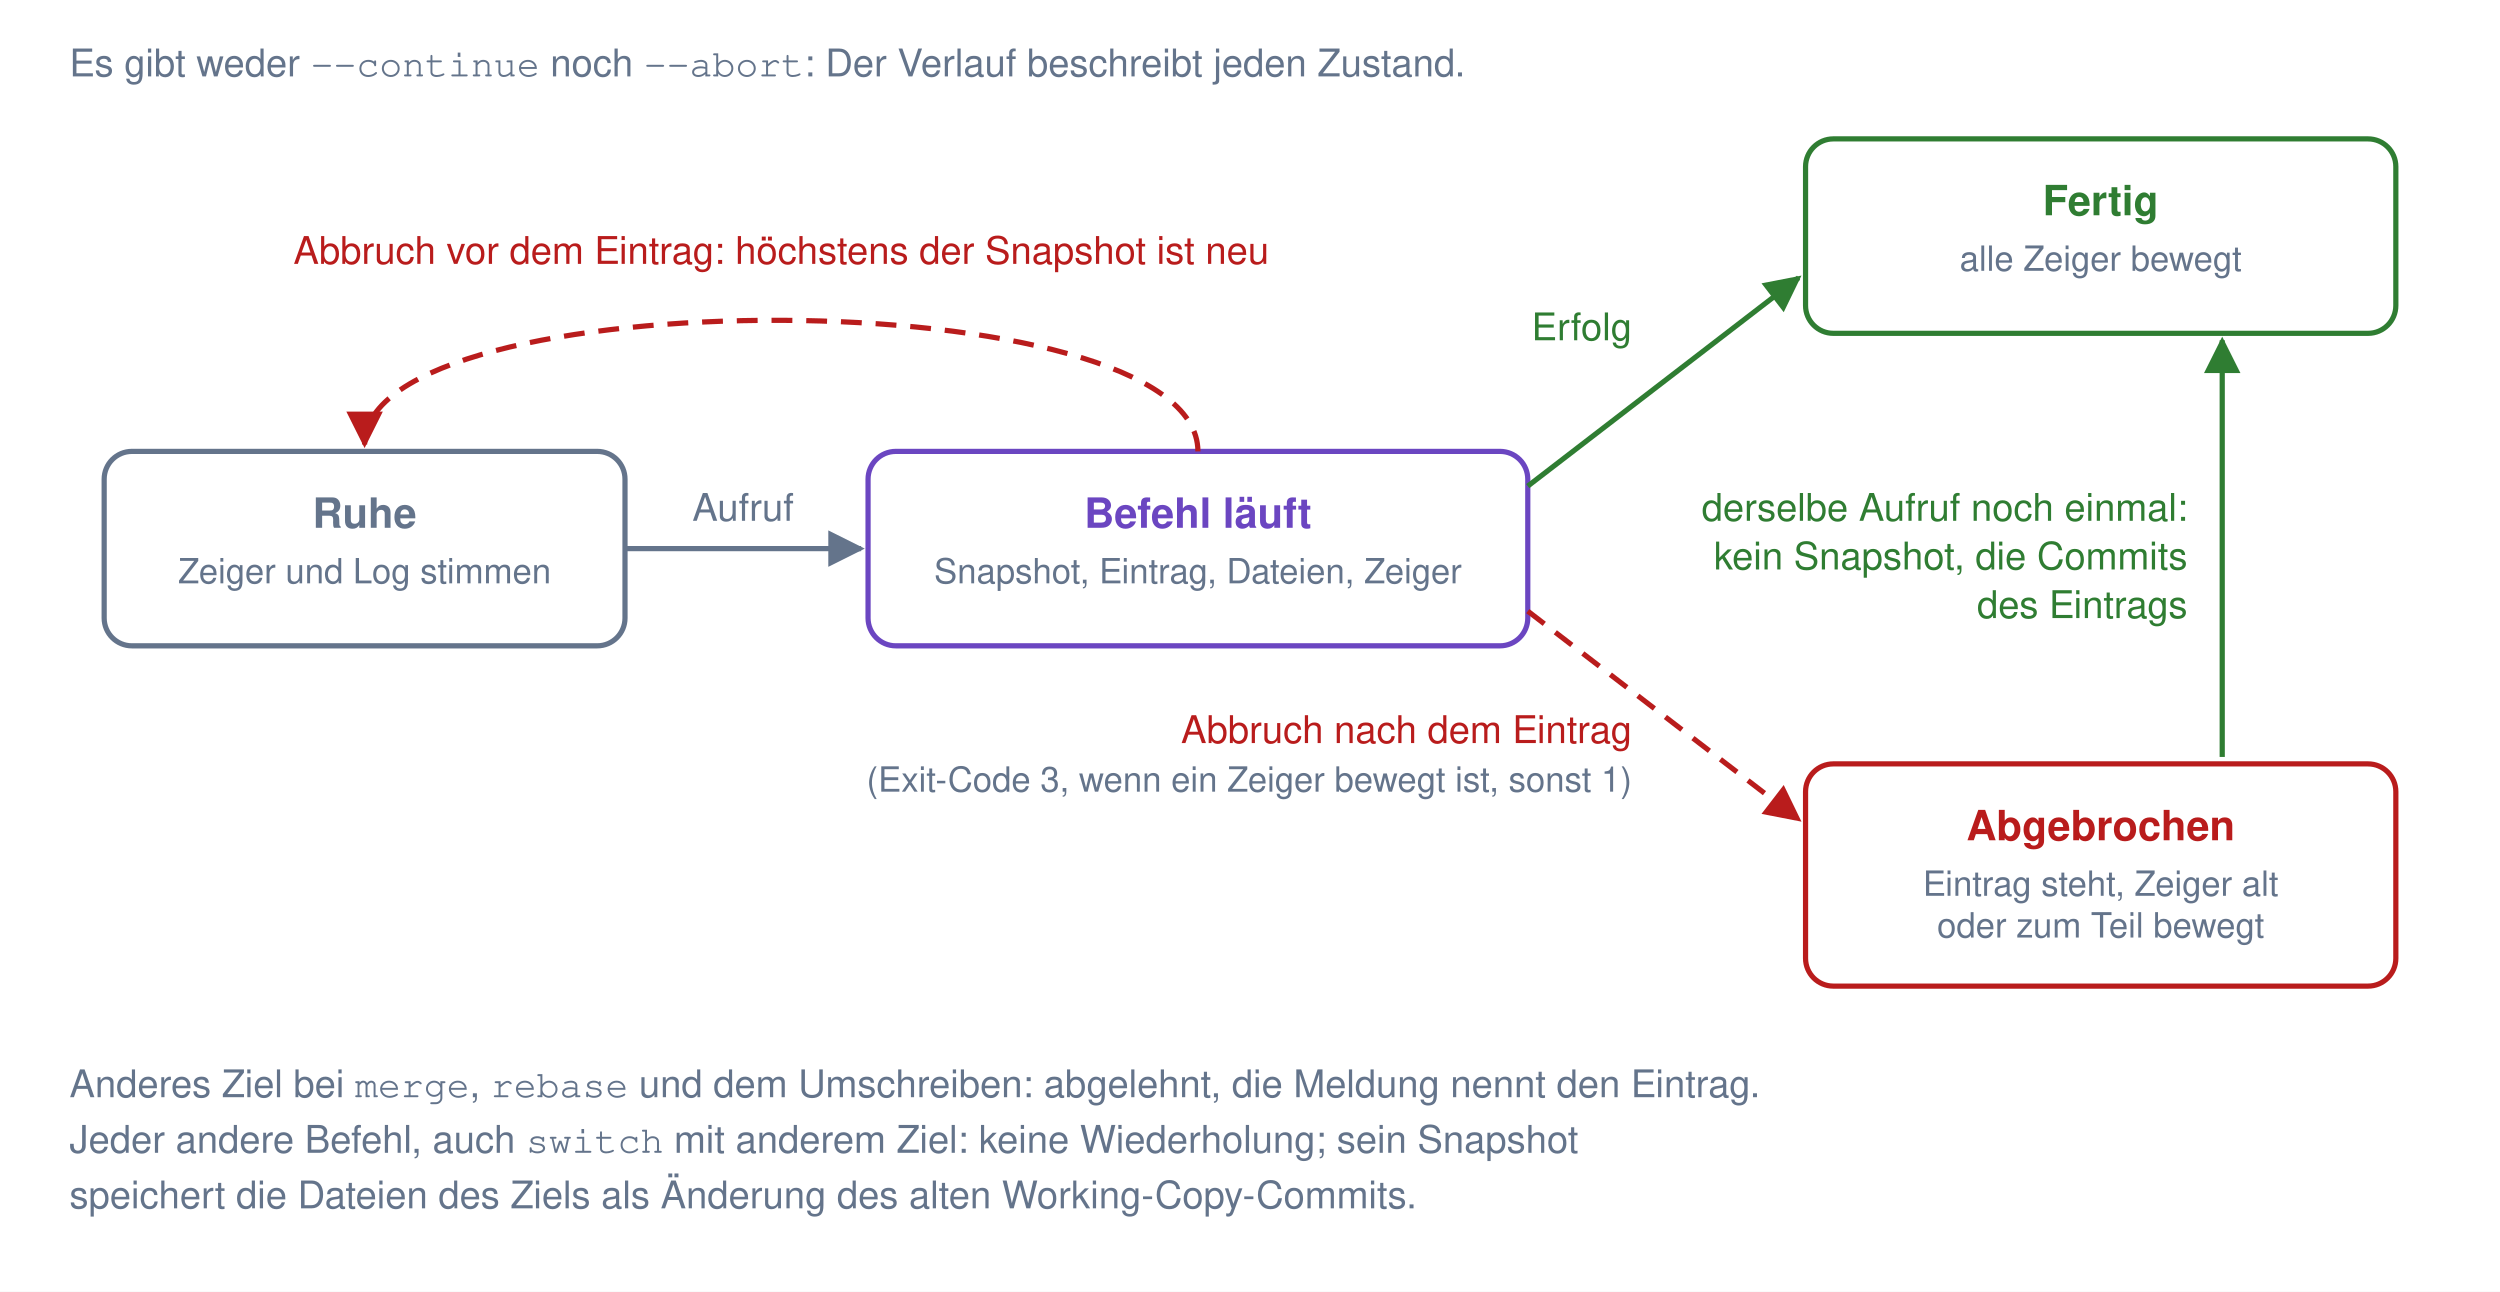
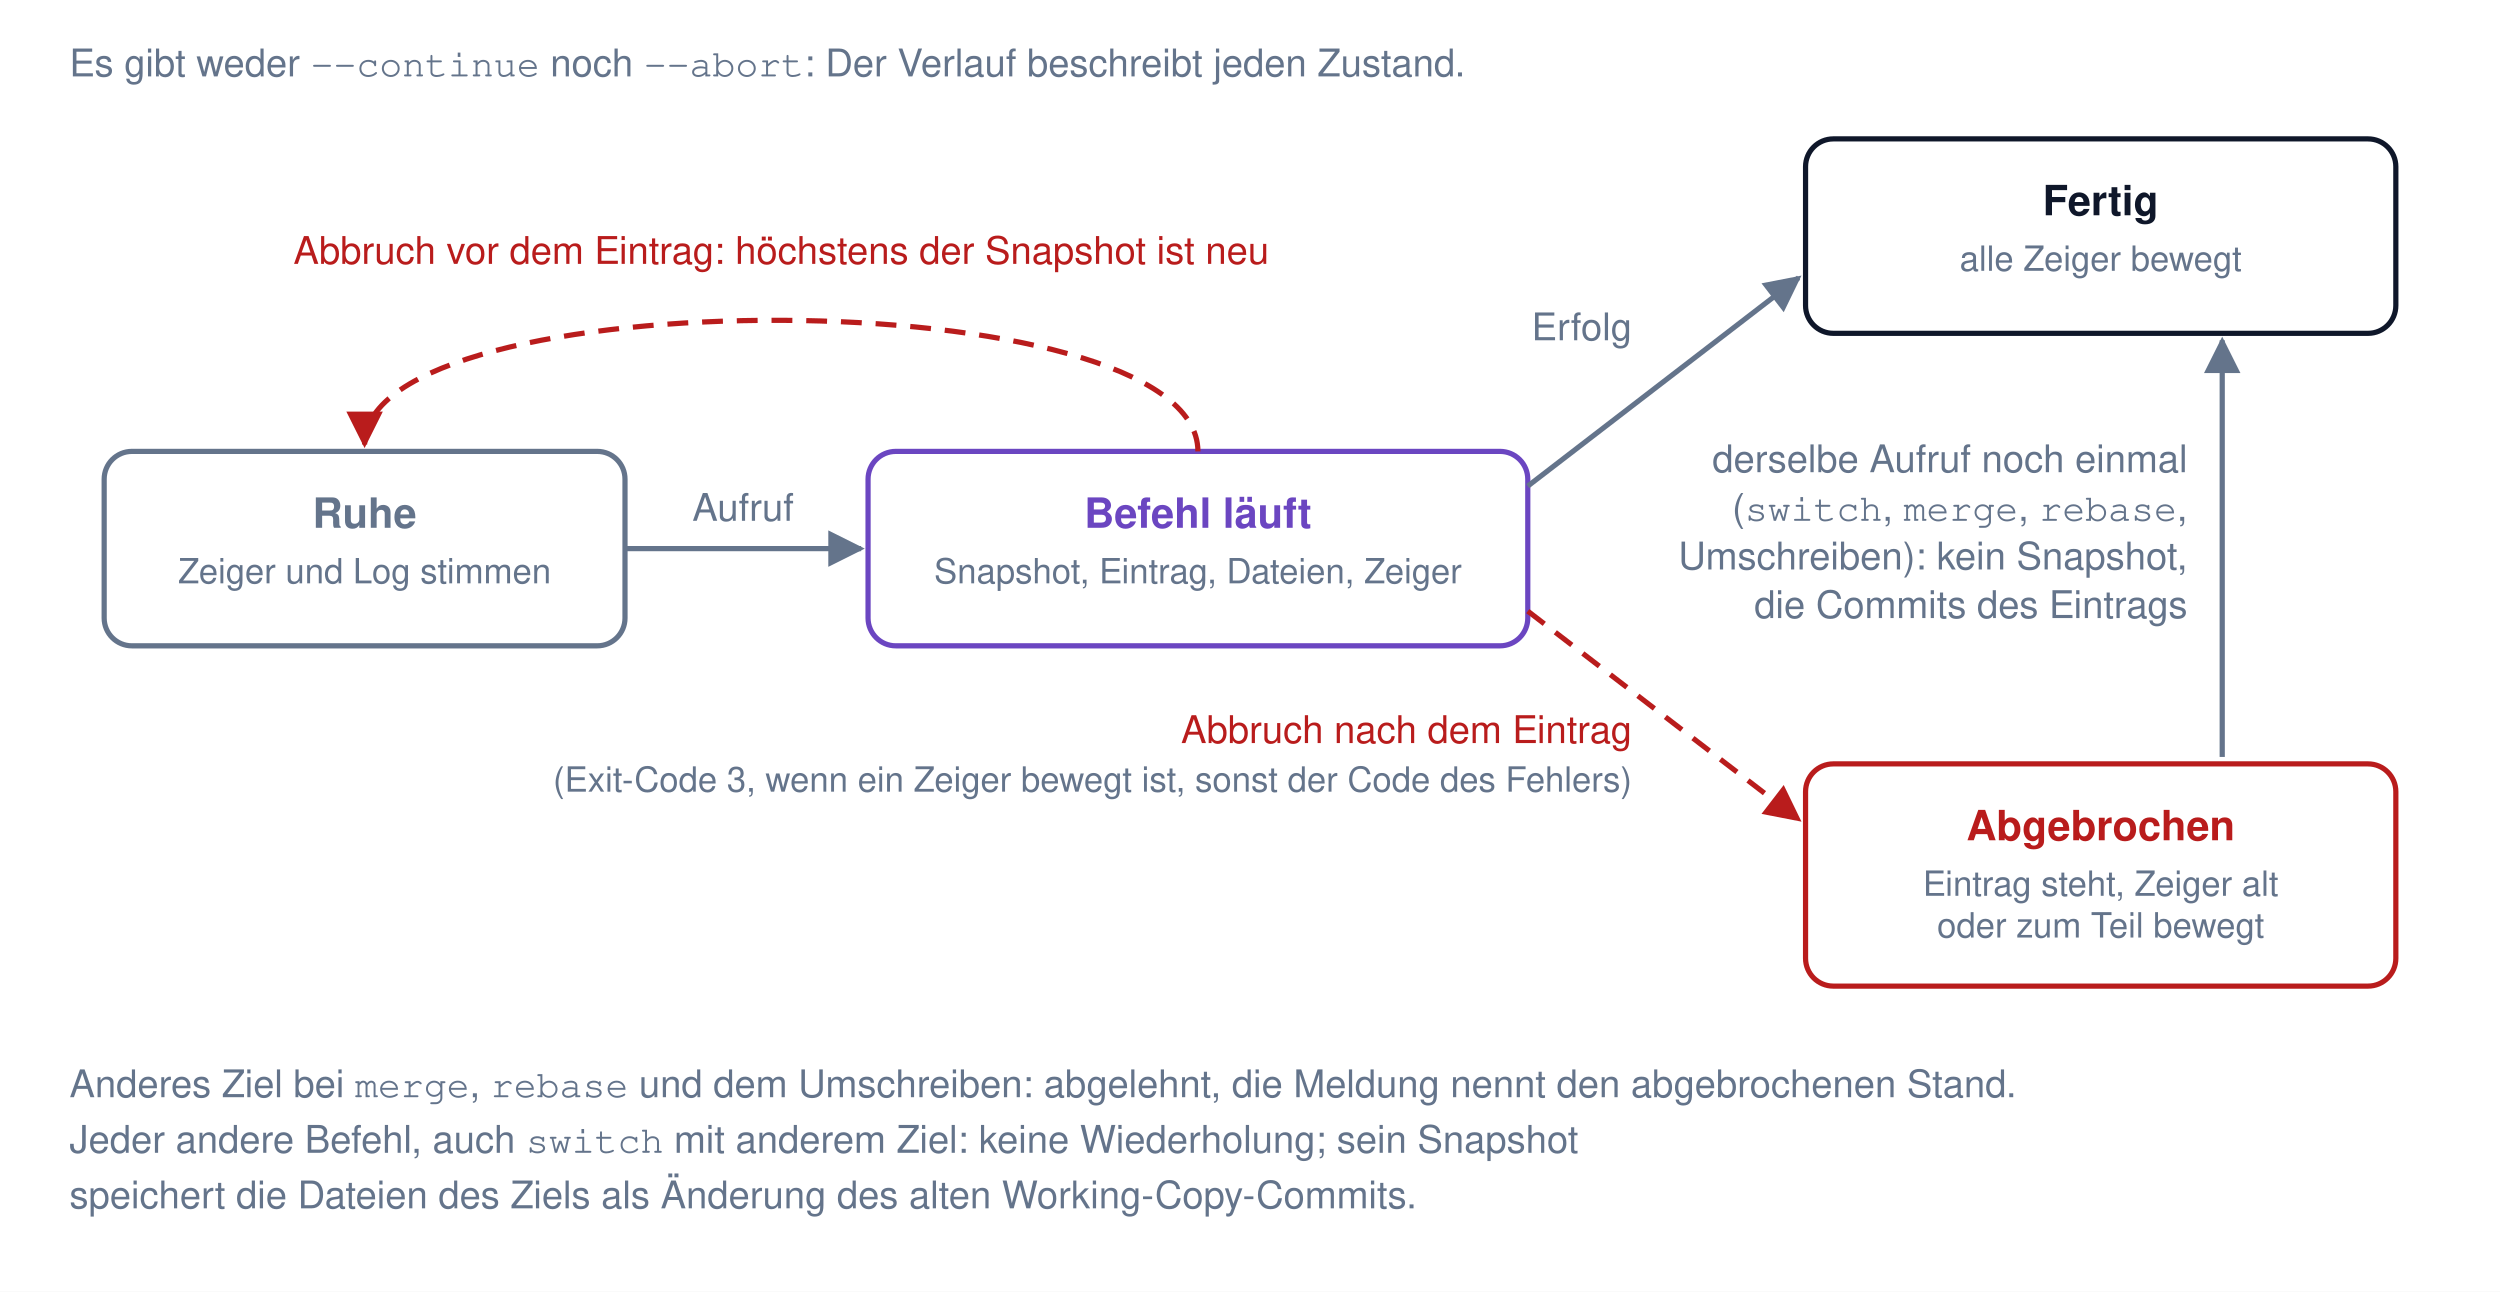
<svg xmlns="http://www.w3.org/2000/svg" viewBox="0 0 720 372" font-family="Helvetica, Arial, sans-serif">
  <defs>
    <marker id="arrow-slate" viewBox="0 0 10 10" refX="9" refY="5" markerWidth="7" markerHeight="7" orient="auto">
      <path d="M0,0 L10,5 L0,10 z" fill="#64748B" />
    </marker>
    <marker id="arrow-green" viewBox="0 0 10 10" refX="9" refY="5" markerWidth="7" markerHeight="7" orient="auto">
      <path d="M0,0 L10,5 L0,10 z" fill="#2F7D32" />
    </marker>
    <marker id="arrow-blue" viewBox="0 0 10 10" refX="9" refY="5" markerWidth="7" markerHeight="7" orient="auto">
      <path d="M0,0 L10,5 L0,10 z" fill="#2B6CB0" />
    </marker>
    <marker id="arrow-orange" viewBox="0 0 10 10" refX="9" refY="5" markerWidth="7" markerHeight="7" orient="auto">
      <path d="M0,0 L10,5 L0,10 z" fill="#B45309" />
    </marker>
    <marker id="arrow-purple" viewBox="0 0 10 10" refX="9" refY="5" markerWidth="7" markerHeight="7" orient="auto">
      <path d="M0,0 L10,5 L0,10 z" fill="#6B46C1" />
    </marker>
    <marker id="arrow-red" viewBox="0 0 10 10" refX="9" refY="5" markerWidth="7" markerHeight="7" orient="auto">
      <path d="M0,0 L10,5 L0,10 z" fill="#B91C1C" />
    </marker>
  </defs>
  <rect x="0" y="0" width="720" height="372" fill="#FFFFFF" />
  <rect x="30" y="130" width="150" height="56" rx="8" stroke="#64748B" stroke-width="1.5" fill="#FFFFFF" />
  <text x="105.0" y="152" font-size="12" font-weight="bold" text-anchor="middle" fill="#64748B">Ruhe</text>
  <text x="105.0" y="168" font-size="10" text-anchor="middle" fill="#64748B">Zeiger und Log stimmen</text>
  <rect x="250" y="130" width="190" height="56" rx="8" stroke="#6B46C1" stroke-width="1.5" fill="#FFFFFF" />
  <text x="345.0" y="152" font-size="12" font-weight="bold" text-anchor="middle" fill="#6B46C1">Befehl läuft</text>
  <text x="345.0" y="168" font-size="10" text-anchor="middle" fill="#64748B">Snapshot, Eintrag, Dateien, Zeiger</text>
-   <rect x="520" y="40" width="170" height="56" rx="8" stroke="#2F7D32" stroke-width="1.5" fill="#FFFFFF" />
-   <text x="605.0" y="62" font-size="12" font-weight="bold" text-anchor="middle" fill="#2F7D32">Fertig</text>
+   <rect x="520" y="40" width="170" height="56" rx="8" stroke="#0F172A" stroke-width="1.5" fill="#FFFFFF" />
+   <text x="605.0" y="62" font-size="12" font-weight="bold" text-anchor="middle" fill="#0F172A">Fertig</text>
  <text x="605.0" y="78" font-size="10" text-anchor="middle" fill="#64748B">alle Zeiger bewegt</text>
  <rect x="520" y="220" width="170" height="64" rx="8" stroke="#B91C1C" stroke-width="1.5" fill="#FFFFFF" />
  <text x="605.0" y="242" font-size="12" font-weight="bold" text-anchor="middle" fill="#B91C1C">Abgebrochen</text>
  <text x="605.0" y="258" font-size="10" text-anchor="middle" fill="#64748B">Eintrag steht, Zeiger alt</text>
  <text x="605.0" y="270" font-size="10" text-anchor="middle" fill="#64748B">oder zum Teil bewegt</text>
  <line x1="180" y1="158" x2="248" y2="158" stroke="#64748B" stroke-width="1.5" marker-end="url(#arrow-slate)" />
  <text x="214" y="150" font-size="11" text-anchor="middle" fill="#64748B">Aufruf</text>
-   <line x1="440" y1="140" x2="518" y2="80" stroke="#2F7D32" stroke-width="1.5" marker-end="url(#arrow-green)" />
-   <text x="470" y="98" font-size="11" text-anchor="end" fill="#2F7D32">Erfolg</text>
+   <line x1="440" y1="140" x2="518" y2="80" stroke="#64748B" stroke-width="1.5" marker-end="url(#arrow-slate)" />
+   <text x="470" y="98" font-size="11" text-anchor="end" fill="#64748B">Erfolg</text>
  <line x1="440" y1="176" x2="518" y2="236" stroke="#B91C1C" stroke-width="1.5" stroke-dasharray="6 4" marker-end="url(#arrow-red)" />
  <text x="470" y="214" font-size="11" text-anchor="end" fill="#B91C1C">Abbruch nach dem Eintrag</text>
-   <text x="470" y="228" font-size="10" text-anchor="end" fill="#64748B">(Exit-Code 3, wenn ein Zeiger bewegt ist, sonst 1)</text>
+   <text x="470" y="228" font-size="10" text-anchor="end" fill="#64748B">(Exit-Code 3, wenn ein Zeiger bewegt ist, sonst der Code des Fehlers)</text>
  <path d="M 345 130 C 345 80 105 80 105 128" stroke="#B91C1C" stroke-width="1.5" fill="none" stroke-dasharray="6 4" marker-end="url(#arrow-red)" />
  <text x="225" y="76" font-size="11" text-anchor="middle" fill="#B91C1C">Abbruch vor dem Eintrag: höchstens der Snapshot ist neu</text>
-   <line x1="640" y1="218" x2="640" y2="98" stroke="#2F7D32" stroke-width="1.5" marker-end="url(#arrow-green)" />
-   <text x="630" y="150" font-size="11" text-anchor="end" fill="#2F7D32">derselbe Aufruf noch einmal:</text>
-   <text x="630" y="164" font-size="11" text-anchor="end" fill="#2F7D32">kein Snapshot, die Commits</text>
-   <text x="630" y="178" font-size="11" text-anchor="end" fill="#2F7D32">des Eintrags</text>
-   <text x="20" y="316" font-size="11" fill="#64748B">Anderes Ziel bei <tspan font-family="Courier, monospace">merge</tspan>, <tspan font-family="Courier, monospace">rebase</tspan> und dem Umschreiben: abgelehnt, die Meldung nennt den Eintrag.</text>
+   <line x1="640" y1="218" x2="640" y2="98" stroke="#64748B" stroke-width="1.5" marker-end="url(#arrow-slate)" />
+   <text x="630" y="136" font-size="11" text-anchor="end" fill="#64748B">derselbe Aufruf noch einmal</text>
+   <text x="630" y="150" font-size="11" text-anchor="end" fill="#64748B">(<tspan font-family="Courier, monospace">switch</tspan>, <tspan font-family="Courier, monospace">merge</tspan>, <tspan font-family="Courier, monospace">rebase</tspan>,</text>
+   <text x="630" y="164" font-size="11" text-anchor="end" fill="#64748B">Umschreiben): kein Snapshot,</text>
+   <text x="630" y="178" font-size="11" text-anchor="end" fill="#64748B">die Commits des Eintrags</text>
+   <text x="20" y="316" font-size="11" fill="#64748B">Anderes Ziel bei <tspan font-family="Courier, monospace">merge</tspan>, <tspan font-family="Courier, monospace">rebase</tspan> und dem Umschreiben: abgelehnt, die Meldung nennt den abgebrochenen Stand.</text>
  <text x="20" y="332" font-size="11" fill="#64748B">Jeder andere Befehl, auch <tspan font-family="Courier, monospace">switch</tspan> mit anderem Ziel: keine Wiederholung; sein Snapshot</text>
  <text x="20" y="348" font-size="11" fill="#64748B">speichert die Dateien des Ziels als Änderung des alten Working-Copy-Commits.</text>
  <text x="20" y="22" font-size="11" fill="#64748B">Es gibt weder <tspan font-family="Courier, monospace">--continue</tspan> noch <tspan font-family="Courier, monospace">--abort</tspan>: Der Verlauf beschreibt jeden Zustand.</text>
</svg>
